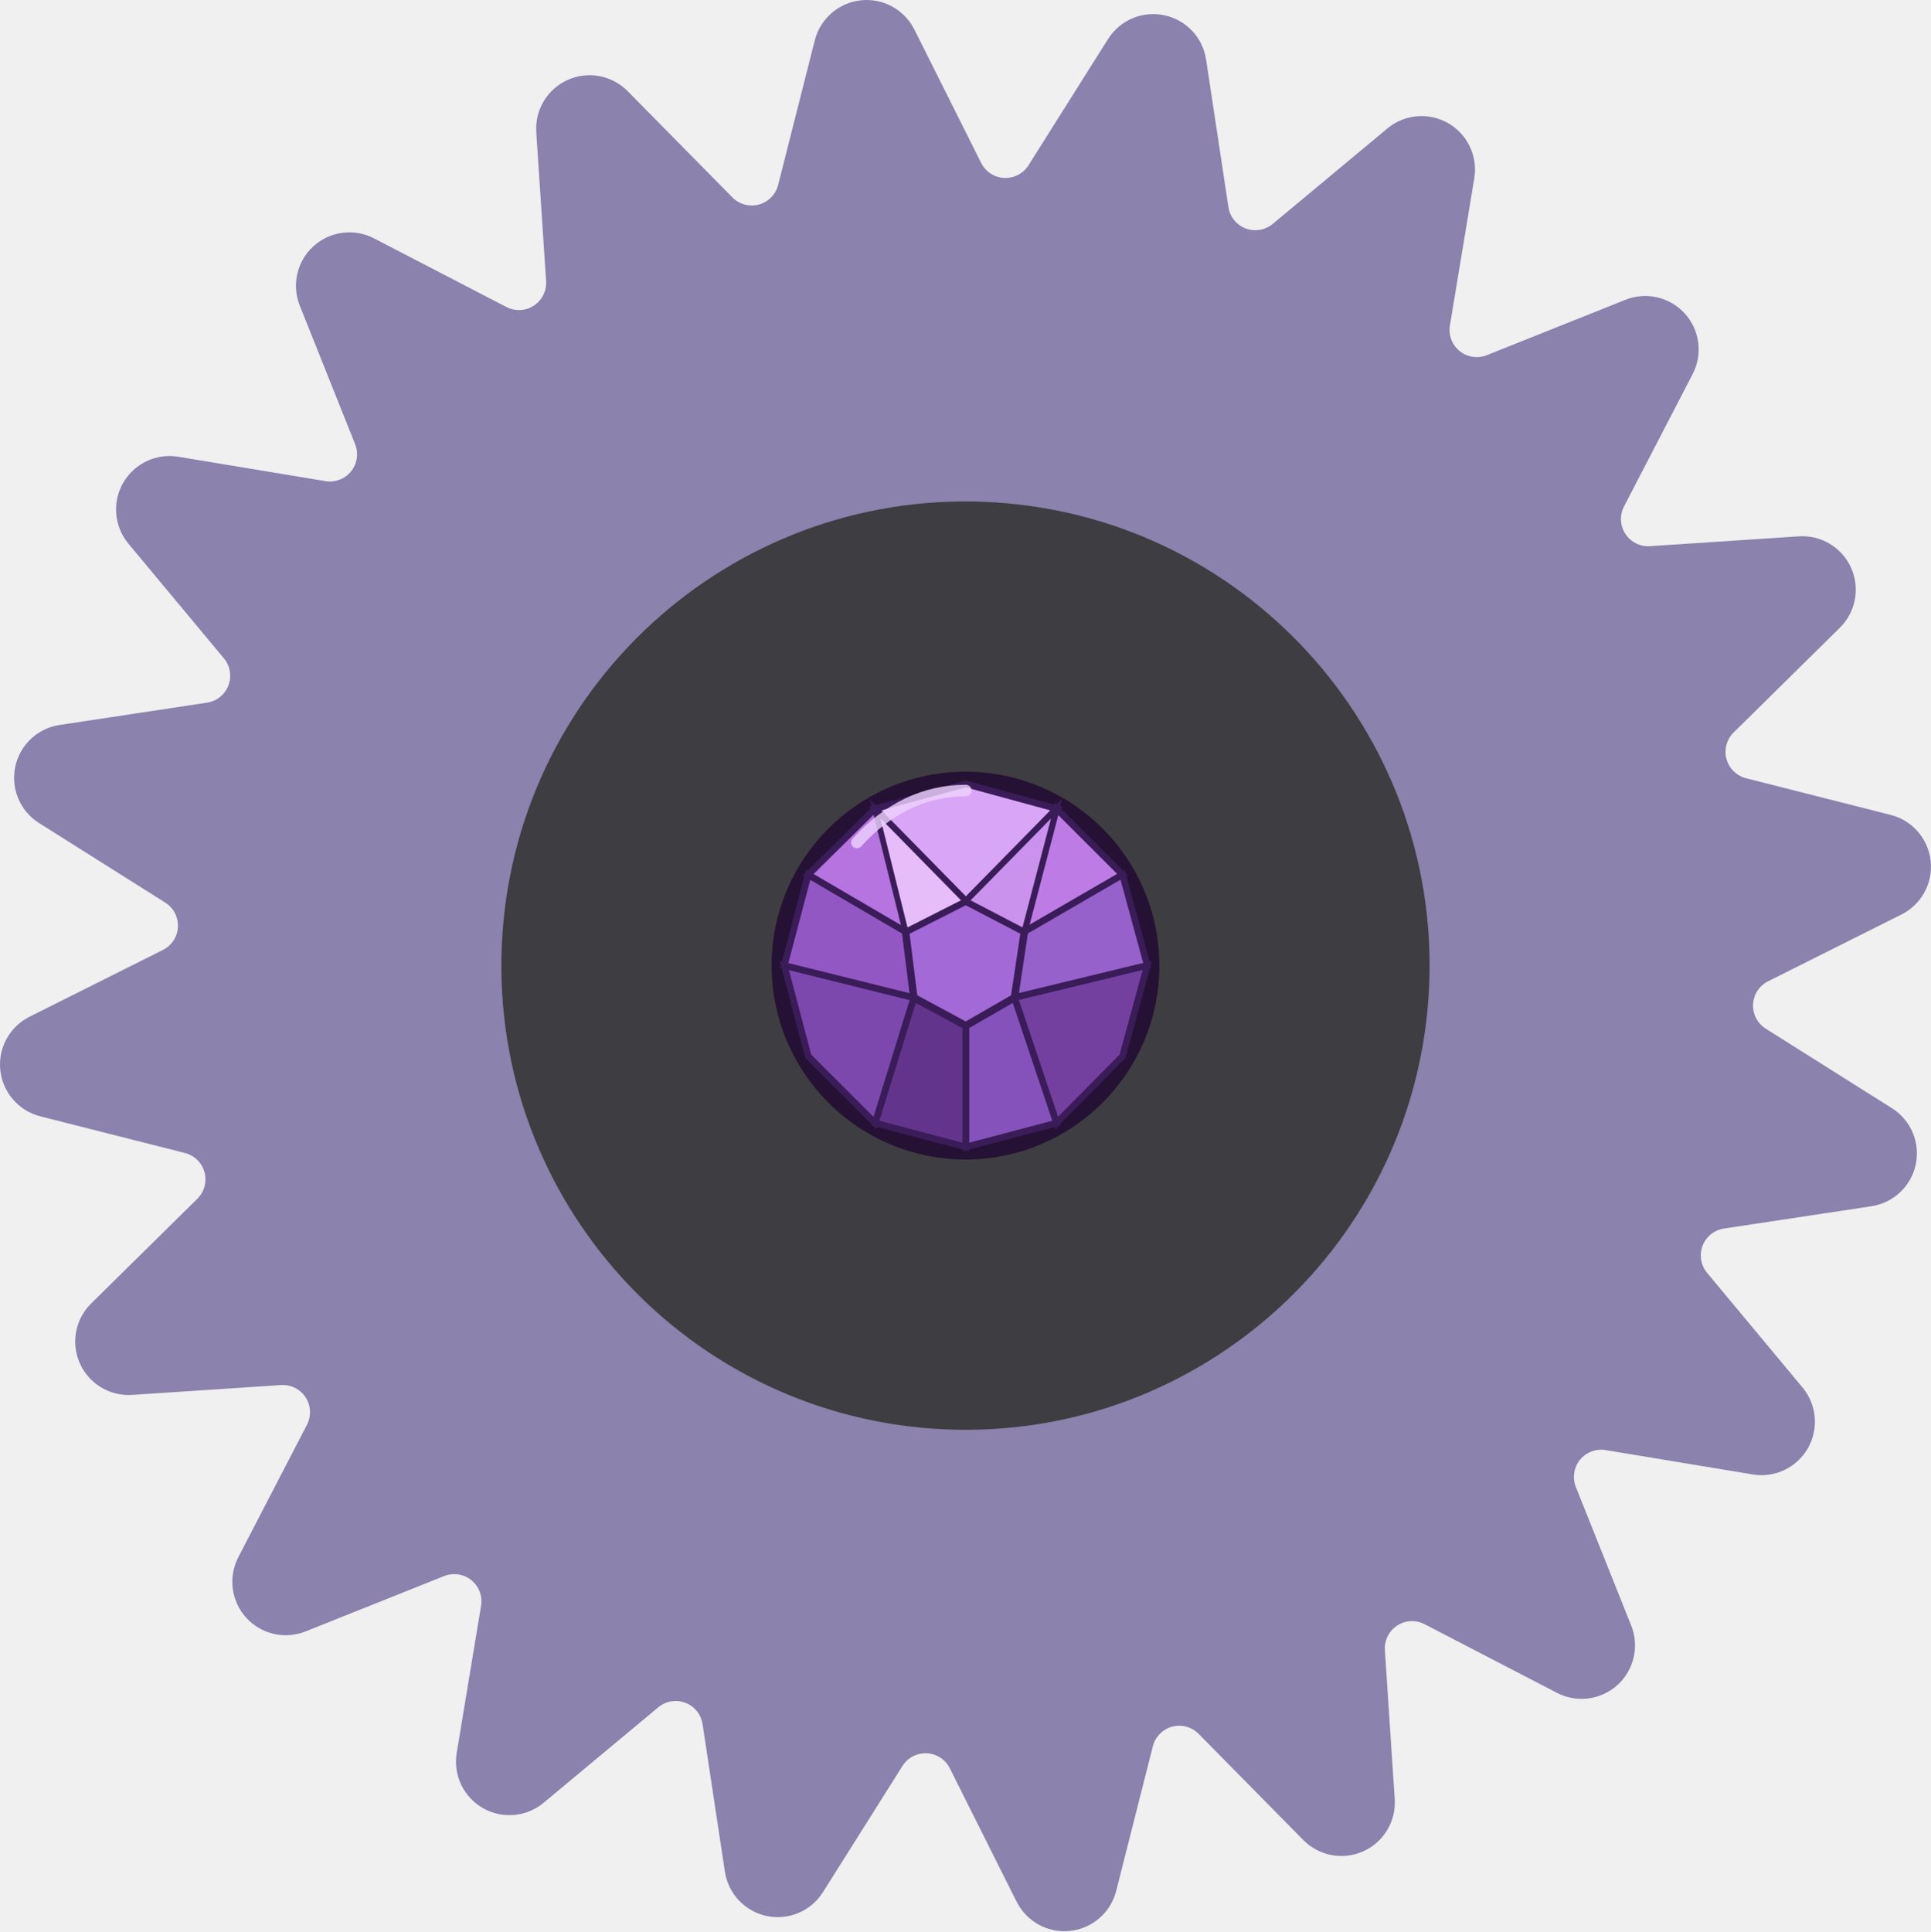
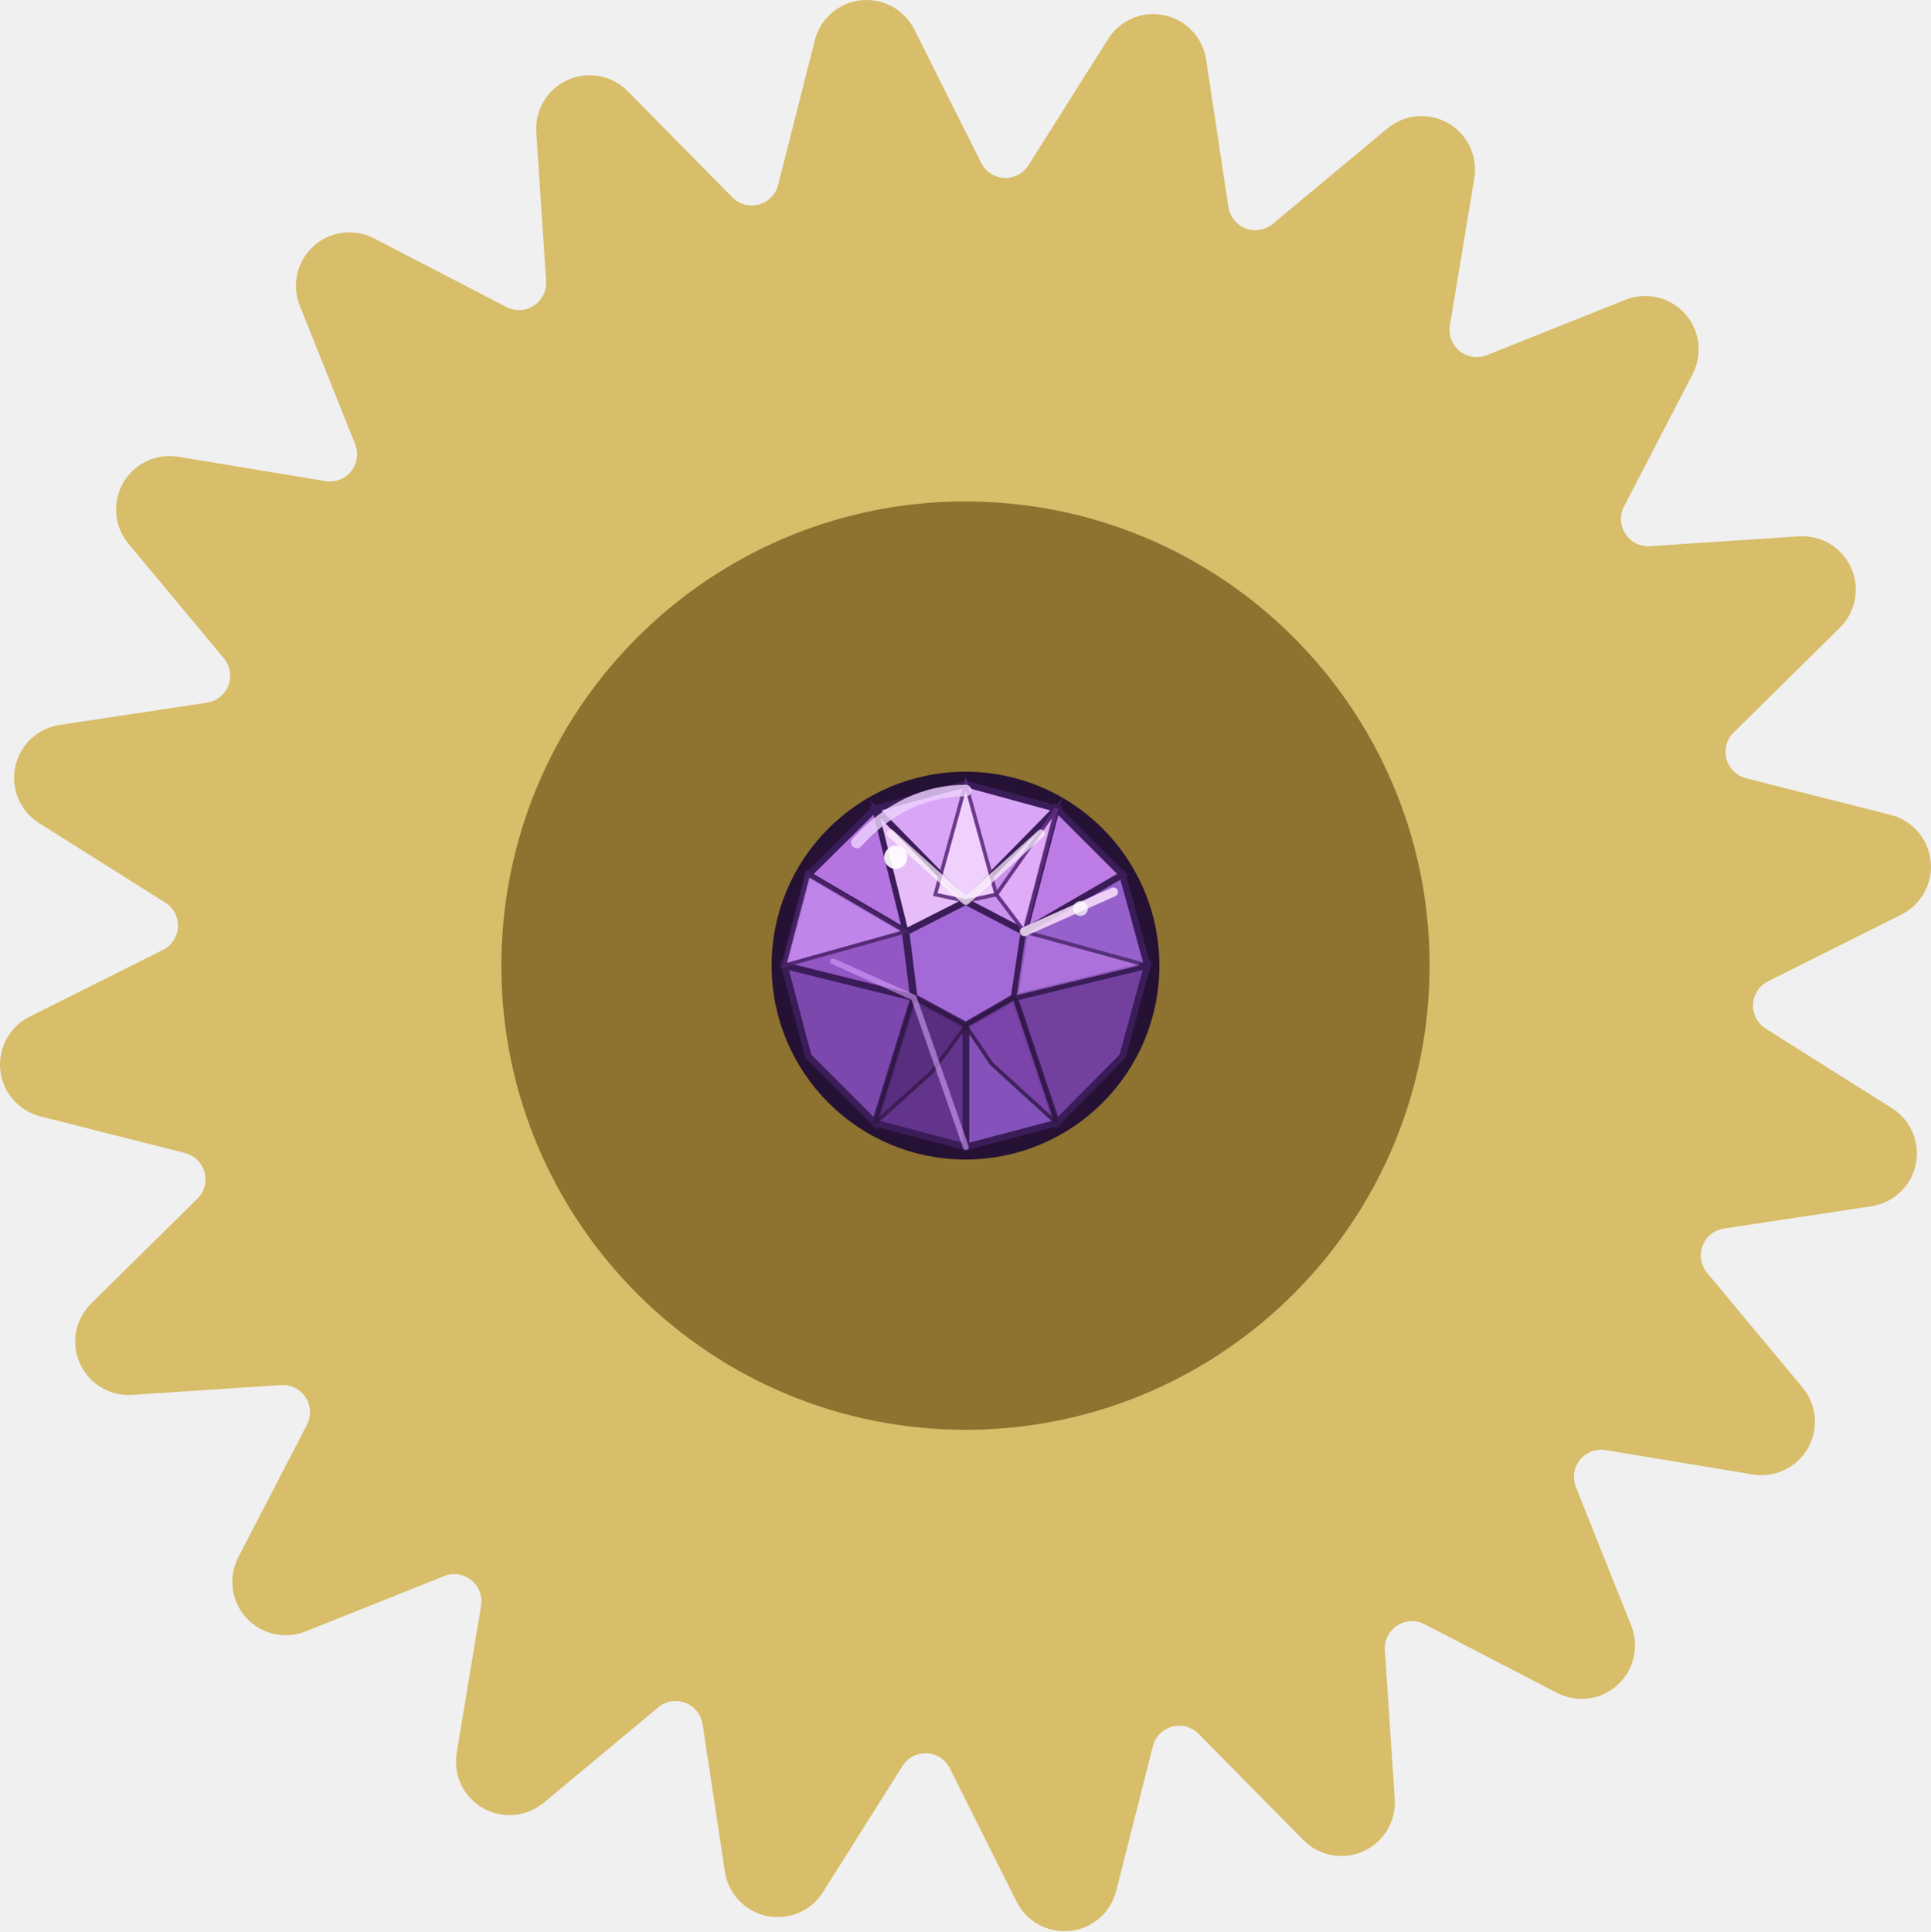
<svg xmlns="http://www.w3.org/2000/svg" version="1.1" width="287.878" height="287.881" viewBox="0 0 287.878 287.881" id="svg12">
  <defs id="defs12" />
  <g transform="translate(-224.1233,-215.1783)" id="g12">
-     <path style="fill:#8b82ad;fill-opacity:1" d="M506.182,380.375l-18.817-11.859c-1.238-0.78-1.959-2.167-1.888-3.63   c0.072-1.462,0.925-2.771,2.235-3.427l19.889-9.959c2.977-1.491,4.713-4.674,4.354-7.984c-0.359-3.309-2.737-6.046-5.964-6.864   l-21.56-5.464c-1.418-0.359-2.534-1.456-2.917-2.869c-0.383-1.412,0.024-2.921,1.066-3.95l15.838-15.617   c2.37-2.338,3.038-5.901,1.674-8.938c-1.364-3.037-4.472-4.905-7.793-4.686l-22.194,1.466c-1.461,0.096-2.86-0.602-3.661-1.827   s-0.88-2.787-0.207-4.086l10.237-19.747c1.532-2.956,1.065-6.551-1.171-9.018c-2.236-2.466-5.768-3.283-8.859-2.048l-20.655,8.253   c-1.36,0.543-2.906,0.311-4.046-0.605c-1.141-0.917-1.698-2.378-1.459-3.822l3.633-21.944c0.544-3.284-1.012-6.56-3.9-8.215   s-6.501-1.341-9.059,0.79l-17.093,14.232c-1.125,0.936-2.667,1.194-4.035,0.673c-1.368-0.52-2.35-1.736-2.569-3.183l-3.326-21.993   c-0.498-3.291-2.989-5.926-6.247-6.608c-3.258-0.682-6.597,0.734-8.372,3.551l-11.859,18.817c-0.781,1.238-2.167,1.959-3.63,1.888   c-1.462-0.071-2.771-0.925-3.427-2.235l-9.959-19.889c-1.491-2.976-4.674-4.712-7.983-4.353s-6.047,2.737-6.864,5.965l-5.464,21.56   c-0.36,1.418-1.456,2.534-2.868,2.917c-1.413,0.383-2.922-0.023-3.95-1.066l-15.617-15.837c-2.337-2.37-5.901-3.038-8.938-1.674   c-3.037,1.364-4.905,4.471-4.685,7.793l1.466,22.194c0.097,1.46-0.602,2.86-1.826,3.66c-1.225,0.802-2.787,0.88-4.086,0.207   l-19.747-10.237c-2.956-1.532-6.551-1.065-9.018,1.171c-2.466,2.236-3.283,5.769-2.048,8.86l8.253,20.655   c0.543,1.358,0.311,2.906-0.605,4.046c-0.917,1.141-2.378,1.697-3.822,1.458l-21.944-3.633c-3.283-0.544-6.56,1.012-8.215,3.899   c-1.655,2.889-1.34,6.501,0.79,9.059l14.232,17.094c0.936,1.125,1.194,2.667,0.674,4.035s-1.737,2.35-3.184,2.569L233,323.247   c-3.291,0.498-5.926,2.989-6.608,6.247c-0.681,3.259,0.734,6.597,3.551,8.372l18.817,11.859c1.238,0.78,1.96,2.167,1.888,3.629   c-0.072,1.462-0.925,2.771-2.235,3.427l-19.889,9.959c-2.977,1.491-4.713,4.674-4.354,7.984c0.359,3.309,2.737,6.047,5.964,6.864   l21.56,5.464c1.418,0.36,2.534,1.456,2.917,2.869c0.383,1.413-0.024,2.922-1.066,3.95l-15.838,15.617   c-2.37,2.337-3.038,5.901-1.674,8.938c1.364,3.037,4.472,4.905,7.793,4.685l22.194-1.466c1.461-0.097,2.86,0.602,3.661,1.827   s0.88,2.786,0.207,4.085l-10.237,19.747c-1.532,2.956-1.065,6.551,1.171,9.018c2.236,2.466,5.768,3.283,8.859,2.048l20.655-8.253   c1.36-0.543,2.906-0.312,4.046,0.605c1.141,0.917,1.698,2.378,1.46,3.822l-3.633,21.944c-0.544,3.284,1.012,6.56,3.9,8.215   c2.888,1.654,6.501,1.34,9.059-0.79l17.093-14.232c1.125-0.936,2.667-1.194,4.035-0.674c1.368,0.52,2.35,1.737,2.569,3.184   l3.326,21.992c0.498,3.291,2.989,5.926,6.247,6.608c3.258,0.682,6.597-0.734,8.372-3.551l11.859-18.817   c0.781-1.237,2.167-1.959,3.63-1.888c1.463,0.071,2.771,0.925,3.427,2.235l9.959,19.889c1.491,2.977,4.674,4.713,7.983,4.353   c3.309-0.359,6.047-2.737,6.864-5.964l5.464-21.562c0.36-1.418,1.456-2.534,2.868-2.917c1.413-0.384,2.922,0.023,3.95,1.066   l15.617,15.837c2.337,2.37,5.901,3.038,8.938,1.674s4.905-4.472,4.685-7.793l-1.466-22.194c-0.097-1.461,0.602-2.86,1.826-3.661   c1.225-0.801,2.787-0.88,4.086-0.207l19.747,10.237c2.956,1.532,6.551,1.065,9.018-1.171c2.466-2.236,3.283-5.768,2.048-8.86   l-8.253-20.654c-0.543-1.36-0.312-2.906,0.605-4.046c0.917-1.141,2.378-1.698,3.822-1.46l21.944,3.633   c3.284,0.543,6.56-1.012,8.215-3.9c1.655-2.888,1.34-6.501-0.79-9.058l-14.232-17.094c-0.936-1.125-1.194-2.667-0.674-4.035   c0.52-1.368,1.737-2.35,3.184-2.569l21.992-3.326c3.291-0.499,5.926-2.989,6.608-6.248S508.999,382.15,506.182,380.375z    M367.291,377.691c-10.257-0.425-18.225-9.085-17.799-19.341c0.425-10.255,9.085-18.225,19.341-17.798   c10.257,0.424,18.225,9.085,17.799,19.34C386.206,370.148,377.547,378.118,367.291,377.691z" id="path3" />
-     <path style="display:inline;fill:#3e3e42" d="m 371.024,289.993 c -38.179,-1.636 -70.455,27.988 -72.091,66.166 -1.636,38.178 27.987,70.455 66.166,72.091 38.178,1.636 70.455,-27.987 72.091,-66.166 1.636,-38.179 -27.988,-70.454 -66.166,-72.091 z m -3.758,87.698 c -10.255,-0.44 -18.213,-9.109 -17.774,-19.365 0.44,-10.255 9.109,-18.213 19.365,-17.773 10.255,0.439 18.213,9.109 17.773,19.365 -0.439,10.255 -9.108,18.212 -19.364,17.773 z" id="path5" />
+     <path style="fill:#d8bd6a;fill-opacity:1" d="M506.182,380.375l-18.817-11.859c-1.238-0.78-1.959-2.167-1.888-3.63   c0.072-1.462,0.925-2.771,2.235-3.427l19.889-9.959c2.977-1.491,4.713-4.674,4.354-7.984c-0.359-3.309-2.737-6.046-5.964-6.864   l-21.56-5.464c-1.418-0.359-2.534-1.456-2.917-2.869c-0.383-1.412,0.024-2.921,1.066-3.95l15.838-15.617   c2.37-2.338,3.038-5.901,1.674-8.938c-1.364-3.037-4.472-4.905-7.793-4.686l-22.194,1.466c-1.461,0.096-2.86-0.602-3.661-1.827   s-0.88-2.787-0.207-4.086l10.237-19.747c1.532-2.956,1.065-6.551-1.171-9.018c-2.236-2.466-5.768-3.283-8.859-2.048l-20.655,8.253   c-1.36,0.543-2.906,0.311-4.046-0.605c-1.141-0.917-1.698-2.378-1.459-3.822l3.633-21.944c0.544-3.284-1.012-6.56-3.9-8.215   s-6.501-1.341-9.059,0.79l-17.093,14.232c-1.125,0.936-2.667,1.194-4.035,0.673c-1.368-0.52-2.35-1.736-2.569-3.183l-3.326-21.993   c-0.498-3.291-2.989-5.926-6.247-6.608c-3.258-0.682-6.597,0.734-8.372,3.551l-11.859,18.817c-0.781,1.238-2.167,1.959-3.63,1.888   c-1.462-0.071-2.771-0.925-3.427-2.235l-9.959-19.889c-1.491-2.976-4.674-4.712-7.983-4.353s-6.047,2.737-6.864,5.965l-5.464,21.56   c-0.36,1.418-1.456,2.534-2.868,2.917c-1.413,0.383-2.922-0.023-3.95-1.066l-15.617-15.837c-2.337-2.37-5.901-3.038-8.938-1.674   c-3.037,1.364-4.905,4.471-4.685,7.793l1.466,22.194c0.097,1.46-0.602,2.86-1.826,3.66c-1.225,0.802-2.787,0.88-4.086,0.207   l-19.747-10.237c-2.956-1.532-6.551-1.065-9.018,1.171c-2.466,2.236-3.283,5.769-2.048,8.86l8.253,20.655   c0.543,1.358,0.311,2.906-0.605,4.046c-0.917,1.141-2.378,1.697-3.822,1.458l-21.944-3.633c-3.283-0.544-6.56,1.012-8.215,3.899   c-1.655,2.889-1.34,6.501,0.79,9.059l14.232,17.094c0.936,1.125,1.194,2.667,0.674,4.035s-1.737,2.35-3.184,2.569L233,323.247   c-3.291,0.498-5.926,2.989-6.608,6.247c-0.681,3.259,0.734,6.597,3.551,8.372l18.817,11.859c1.238,0.78,1.96,2.167,1.888,3.629   c-0.072,1.462-0.925,2.771-2.235,3.427l-19.889,9.959c-2.977,1.491-4.713,4.674-4.354,7.984c0.359,3.309,2.737,6.047,5.964,6.864   l21.56,5.464c1.418,0.36,2.534,1.456,2.917,2.869c0.383,1.413-0.024,2.922-1.066,3.95l-15.838,15.617   c-2.37,2.337-3.038,5.901-1.674,8.938c1.364,3.037,4.472,4.905,7.793,4.685l22.194-1.466c1.461-0.097,2.86,0.602,3.661,1.827   s0.88,2.786,0.207,4.085l-10.237,19.747c-1.532,2.956-1.065,6.551,1.171,9.018c2.236,2.466,5.768,3.283,8.859,2.048l20.655-8.253   c1.36-0.543,2.906-0.312,4.046,0.605c1.141,0.917,1.698,2.378,1.46,3.822l-3.633,21.944c-0.544,3.284,1.012,6.56,3.9,8.215   c2.888,1.654,6.501,1.34,9.059-0.79l17.093-14.232c1.125-0.936,2.667-1.194,4.035-0.674c1.368,0.52,2.35,1.737,2.569,3.184   l3.326,21.992c0.498,3.291,2.989,5.926,6.247,6.608c3.258,0.682,6.597-0.734,8.372-3.551l11.859-18.817   c0.781-1.237,2.167-1.959,3.63-1.888c1.463,0.071,2.771,0.925,3.427,2.235l9.959,19.889c1.491,2.977,4.674,4.713,7.983,4.353   c3.309-0.359,6.047-2.737,6.864-5.964l5.464-21.562c0.36-1.418,1.456-2.534,2.868-2.917c1.413-0.384,2.922,0.023,3.95,1.066   l15.617,15.837c2.337,2.37,5.901,3.038,8.938,1.674s4.905-4.472,4.685-7.793l-1.466-22.194c-0.097-1.461,0.602-2.86,1.826-3.661   c1.225-0.801,2.787-0.88,4.086-0.207l19.747,10.237c2.956,1.532,6.551,1.065,9.018-1.171c2.466-2.236,3.283-5.768,2.048-8.86   l-8.253-20.654c-0.543-1.36-0.312-2.906,0.605-4.046c0.917-1.141,2.378-1.698,3.822-1.46l21.944,3.633   c3.284,0.543,6.56-1.012,8.215-3.9c1.655-2.888,1.34-6.501-0.79-9.058l-14.232-17.094c-0.936-1.125-1.194-2.667-0.674-4.035   c0.52-1.368,1.737-2.35,3.184-2.569l21.992-3.326c3.291-0.499,5.926-2.989,6.608-6.248S508.999,382.15,506.182,380.375z    M367.291,377.691c-10.257-0.425-18.225-9.085-17.799-19.341c0.425-10.255,9.085-18.225,19.341-17.798   c10.257,0.424,18.225,9.085,17.799,19.34C386.206,370.148,377.547,378.118,367.291,377.691z" id="path3" />
+     <path style="display:inline;fill:#8d7230" d="m 371.024,289.993 c -38.179,-1.636 -70.455,27.988 -72.091,66.166 -1.636,38.178 27.987,70.455 66.166,72.091 38.178,1.636 70.455,-27.987 72.091,-66.166 1.636,-38.179 -27.988,-70.454 -66.166,-72.091 z m -3.758,87.698 c -10.255,-0.44 -18.213,-9.109 -17.774,-19.365 0.44,-10.255 9.109,-18.213 19.365,-17.773 10.255,0.439 18.213,9.109 17.773,19.365 -0.439,10.255 -9.108,18.212 -19.364,17.773 z" id="path5" />
    <g id="amethystCore" transform="translate(368.062,359.119) scale(1.23) translate(-368.062,-359.119)" style="display:inline">
      <circle cx="368.062" cy="359.119" r="22" style="fill:#9661ca;stroke:#251133;stroke-width:3" id="circle1" />
      <polygon points="368.1,351.3 357.1,340.1 368.1,337.1 379.1,340.1" style="fill:#d9a5f6;stroke:#3a1c58;stroke-width:0.8" id="polygon1" />
      <polygon points="375.2,355.0 379.1,340.1 387.1,348.1" style="fill:#bd7ce5;stroke:#3a1c58;stroke-width:0.8" id="polygon2" />
      <polygon points="374.0,363.0 375.2,355.0 387.1,348.1 390.1,359.1" style="fill:#9661ca;stroke:#3a1c58;stroke-width:0.8" id="polygon3" />
      <polygon points="374.0,363.0 390.1,359.1 387.1,370.1 379.1,378.2" style="fill:#7440a0;stroke:#3a1c58;stroke-width:0.8" id="polygon4" />
      <polygon points="368.1,366.4 374.0,363.0 379.1,378.2 368.1,381.1" style="fill:#8552bb;stroke:#3a1c58;stroke-width:0.8" id="polygon5" />
      <polygon points="361.8,363.0 368.1,366.4 368.1,381.1 357.1,378.2" style="fill:#63348b;stroke:#3a1c58;stroke-width:0.8" id="polygon6" />
      <polygon points="361.8,363.0 357.1,378.2 349.0,370.1 346.1,359.1" style="fill:#7c48ad;stroke:#3a1c58;stroke-width:0.8" id="polygon7" />
      <polygon points="360.8,355.0 361.8,363.0 346.1,359.1 349.0,348.1" style="fill:#9357c4;stroke:#3a1c58;stroke-width:0.8" id="polygon8" />
      <polygon points="360.8,355.0 349.0,348.1 357.1,340.1 368.1,351.3" style="fill:#b574df;stroke:#3a1c58;stroke-width:0.8" id="polygon9" />
      <polygon points="360.8,355.0 368.1,351.3 375.2,355.0 374.0,363.0 368.1,366.4 361.8,363.0" style="fill:#a369d7;stroke:#3a1c58;stroke-width:0.9" id="polygon10" />
      <polygon points="357.1,340.1 360.8,355.0 368.1,351.3" style="fill:#e7bdf9;stroke:#3a1c58;stroke-width:0.7" id="polygon11" />
      <polygon points="368.1,351.3 379.1,340.1 375.2,355.0" style="fill:#ca91ed;stroke:#3a1c58;stroke-width:0.7" id="polygon12" />
+       <polygon points="368.1,337.1 371.8,350.5 368.1,351.3 364.4,350.5" style="fill:#f3d7ff;stroke:#5d2b7e;stroke-width:0.45;opacity:0.88" id="polygon13" />
+       <polygon points="379.1,340.1 375.2,355.0 371.8,350.5" style="fill:#e2aef7;stroke:#5d2b7e;stroke-width:0.45;opacity:0.92" id="polygon14" />
+       <polygon points="390.1,359.1 374.0,363.0 375.2,355.0" style="fill:#b778e4;stroke:#3a1c58;stroke-width:0.45;opacity:0.7" id="polygon15" />
+       <polygon points="368.1,366.4 374.0,363.0 379.1,378.2 371.2,371.0" style="fill:#7a3fa7;stroke:#2f1744;stroke-width:0.45;opacity:0.82" id="polygon16" />
+       <polygon points="357.1,378.2 361.8,363.0 368.1,366.4 364.0,372.0" style="fill:#552d7d;stroke:#2f1744;stroke-width:0.45;opacity:0.76" id="polygon17" />
+       <polygon points="349.0,348.1 360.8,355.0 346.1,359.1" style="fill:#c78cf0;stroke:#4a2369;stroke-width:0.45;opacity:0.86" id="polygon18" />
+       <path d="M359.0,343.1 L368.1,351.3 L377.2,343.1" style="fill:none;stroke:#fff6ff;stroke-width:0.95;stroke-linecap:round;stroke-linejoin:round;opacity:0.7" id="path13" />
+       <path d="M352.0,358.6 L361.8,363.0 L368.1,381.1" style="fill:none;stroke:#d7a2ff;stroke-width:0.7;stroke-linecap:round;stroke-linejoin:round;opacity:0.58" id="path14" />
+       <path d="M375.2,355.0 L386.0,350.2" style="fill:none;stroke:#ffe9ff;stroke-width:1.1;stroke-linecap:round;opacity:0.82" id="path15" />
+       <circle cx="359.6" cy="346.0" r="1.4" style="fill:#ffffff;opacity:0.9" id="sparkle1" />
+       <circle cx="382.0" cy="352.2" r="0.9" style="fill:#ffffff;opacity:0.72" id="sparkle2" />
      <path d="M354.9,344.2 C358.7,340.0 363.2,337.9 368.1,337.9" style="fill:none;stroke:#efd3ff;stroke-width:1.4;stroke-linecap:round;opacity:0.8" id="path12" />
    </g>
  </g>
</svg>
